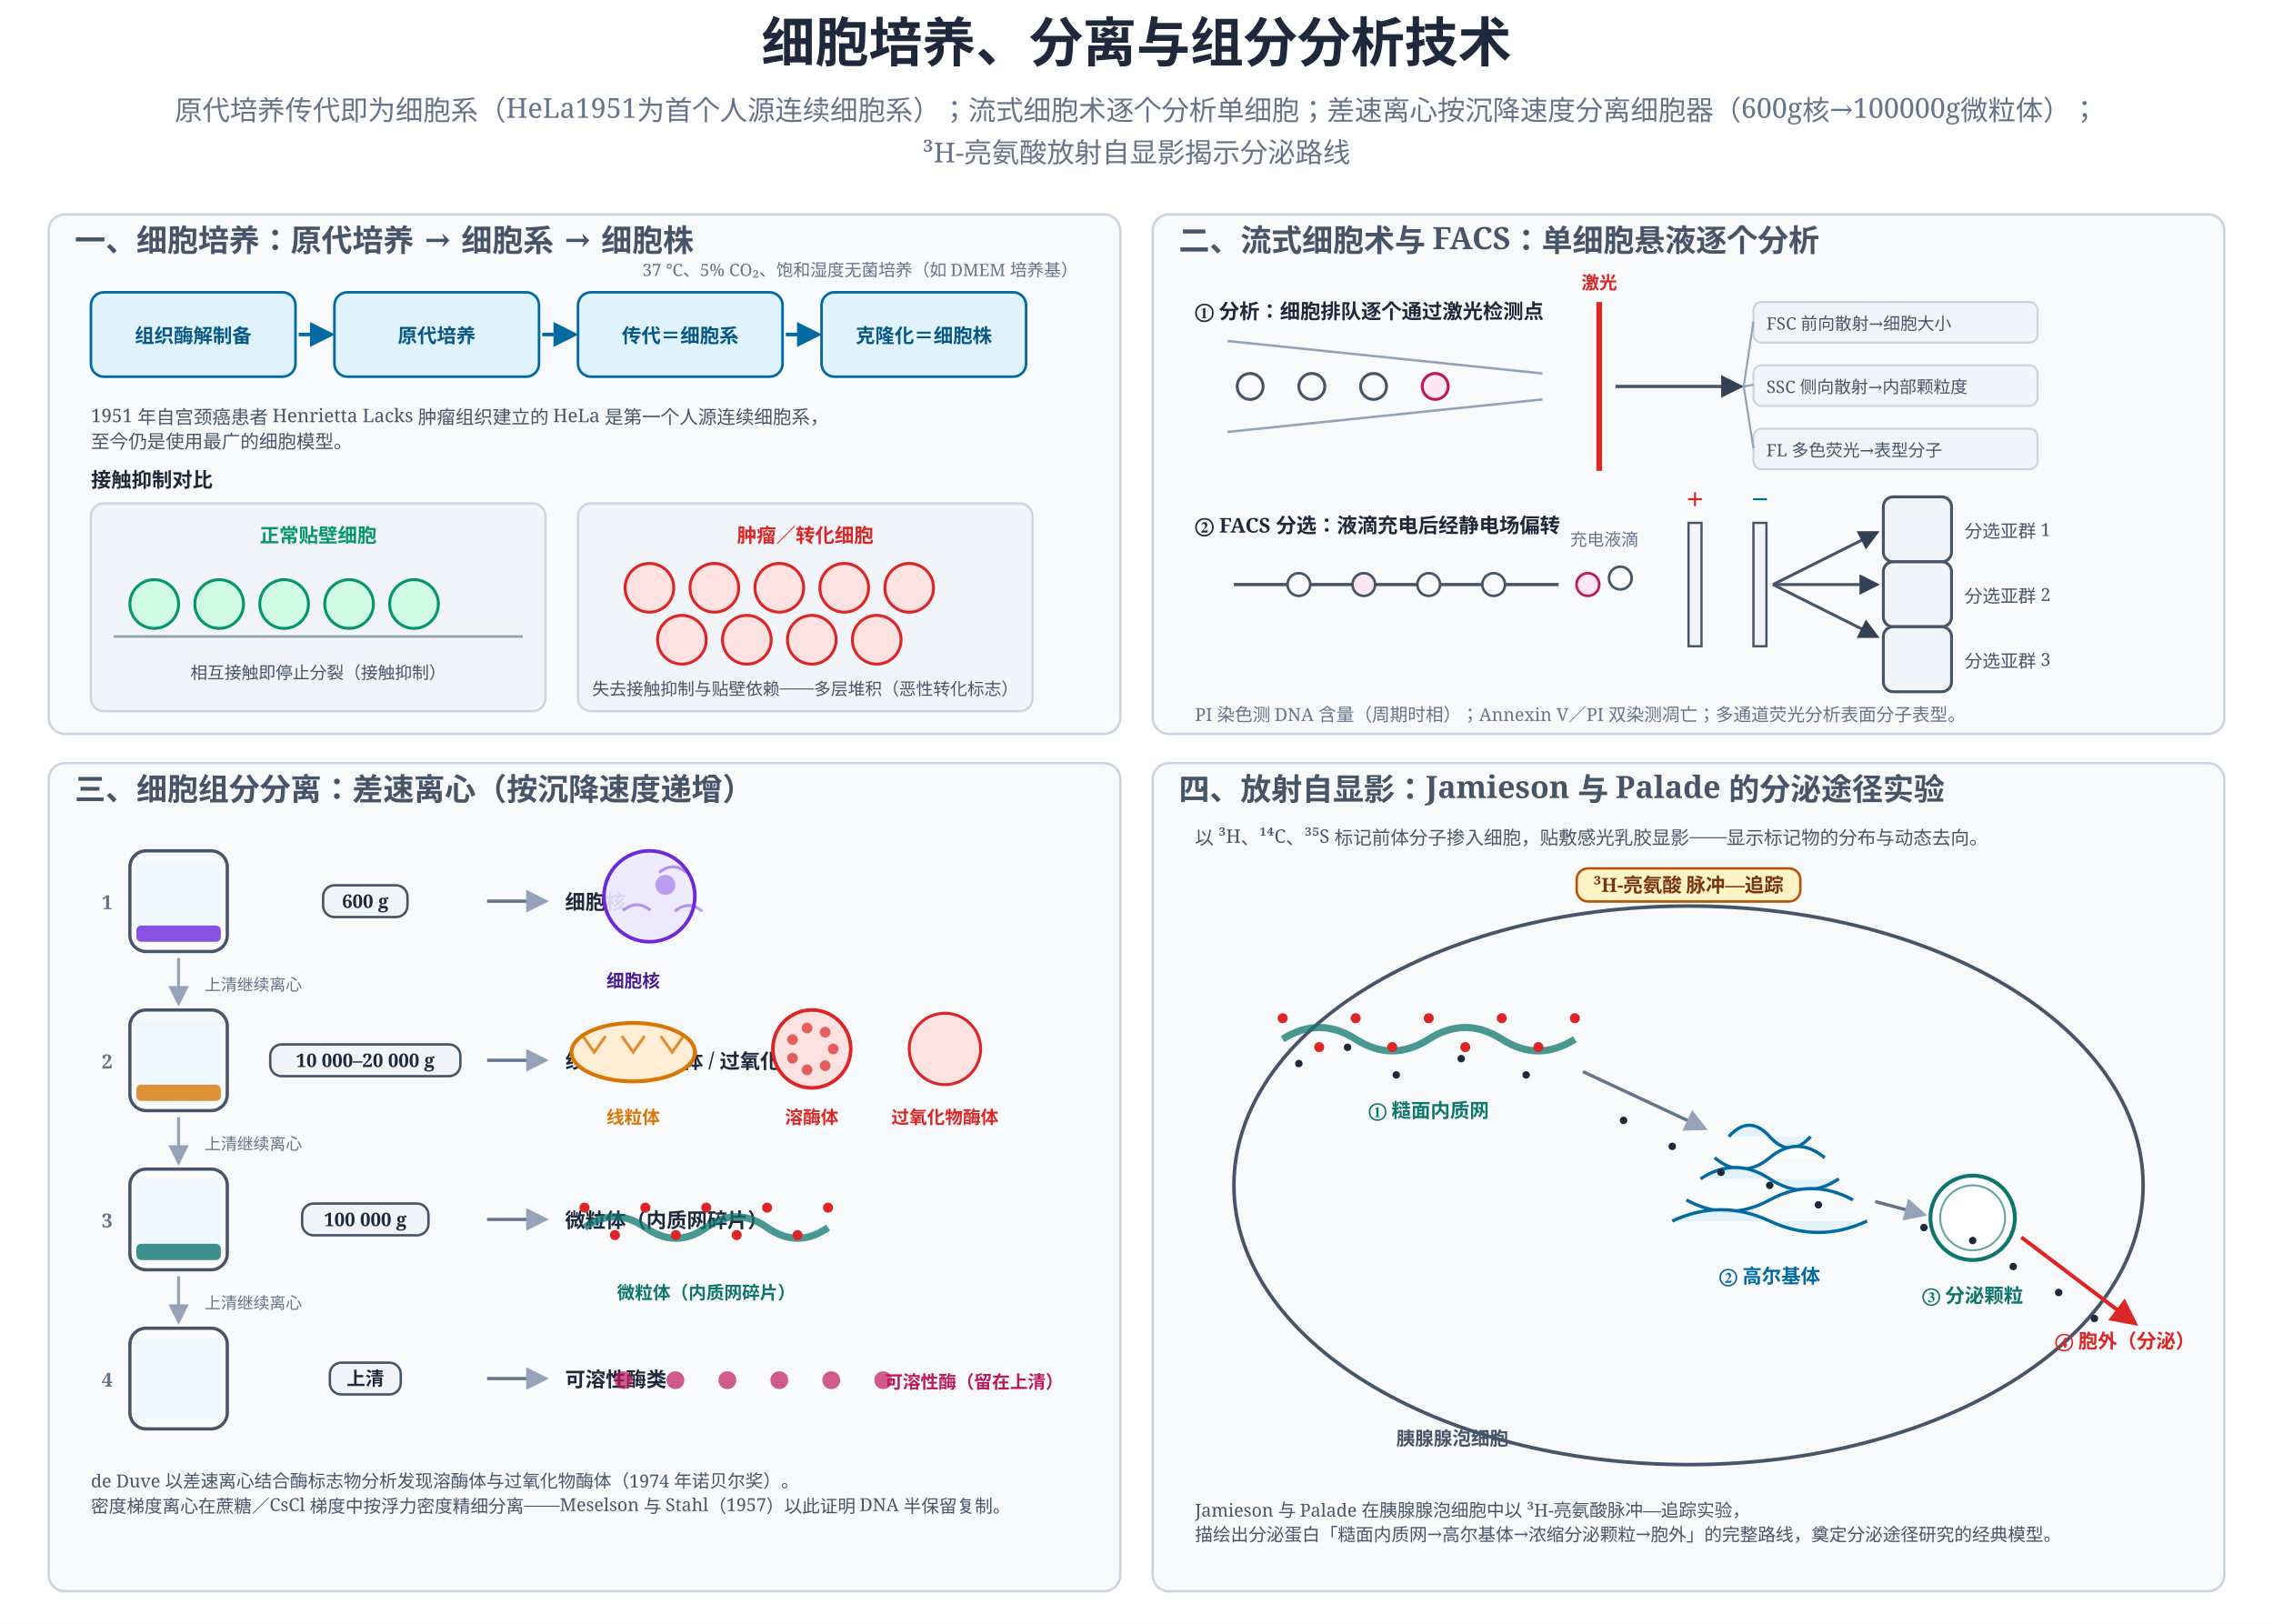
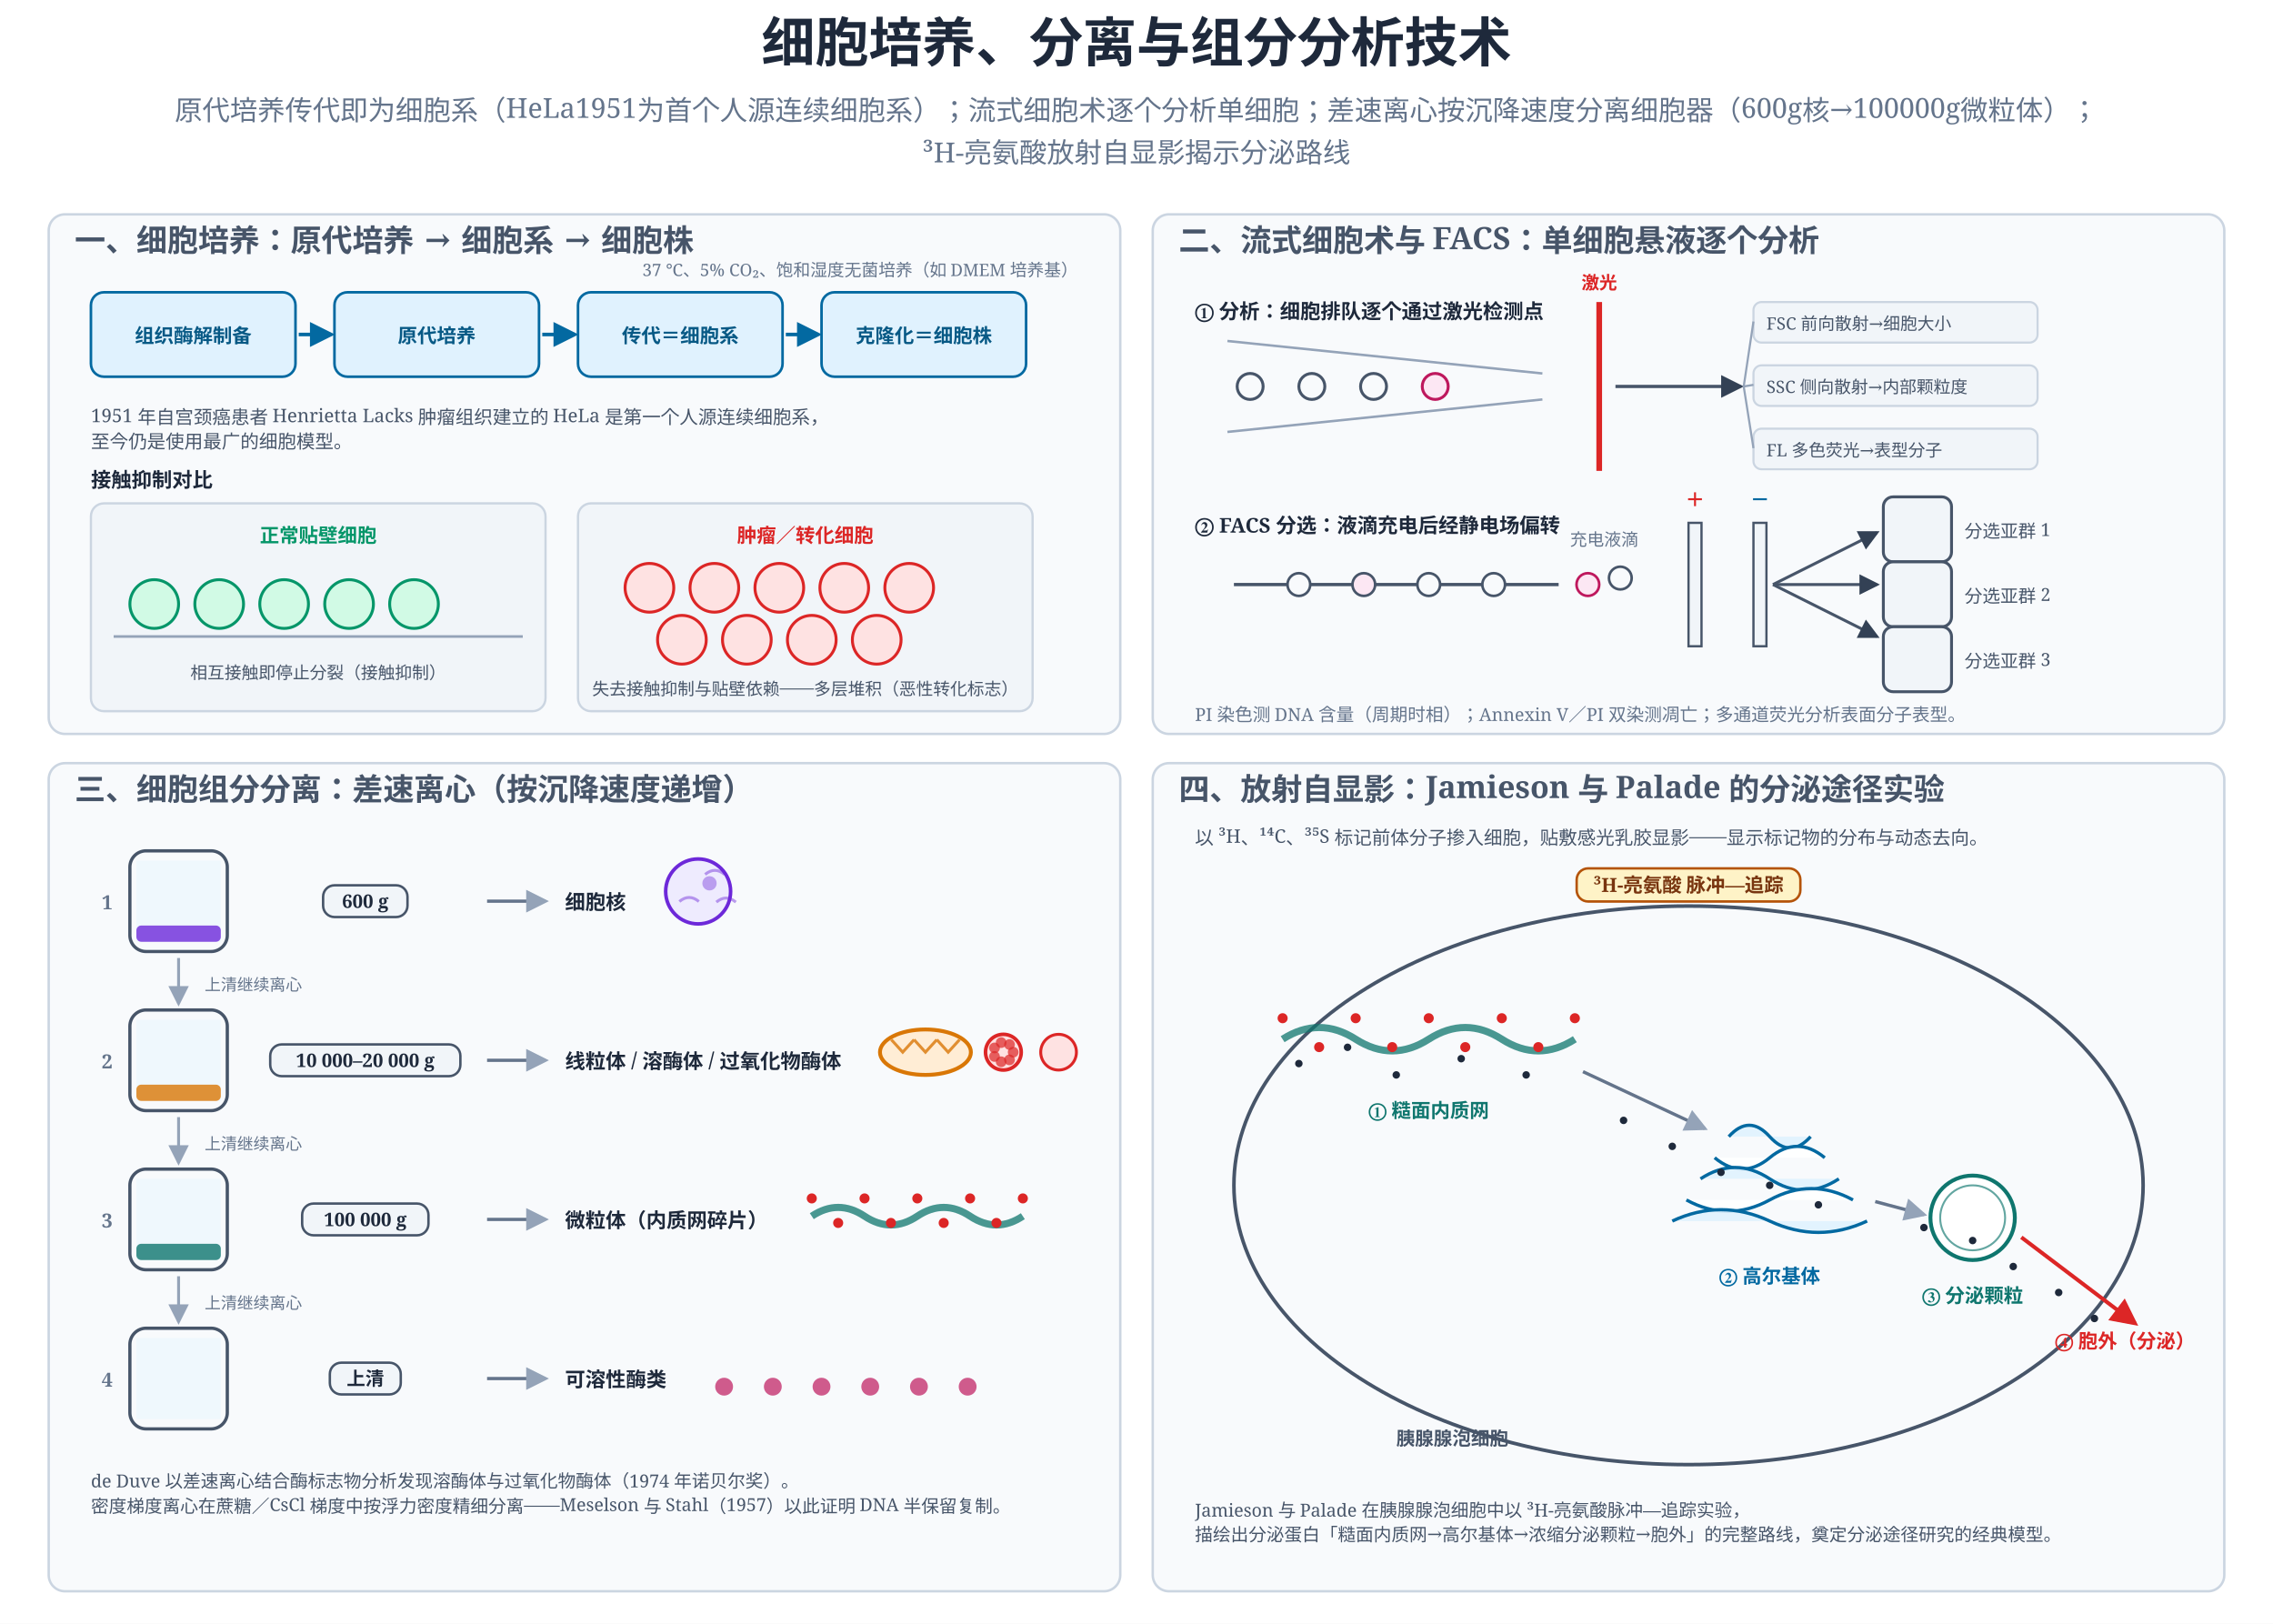
<svg xmlns="http://www.w3.org/2000/svg" width="1400" height="1000" viewBox="0 0 1400 1000" font-family="Noto Serif SC, LXGW WenKai, Songti SC, serif">
  <defs>
    <marker id="arr-ink" viewBox="0 0 10 10" refX="8.5" refY="5" markerWidth="7" markerHeight="7" orient="auto-start-reverse">
      <path d="M0,0 L10,5 L0,10 z" fill="#334155" />
    </marker>
    <marker id="arr-dna" viewBox="0 0 10 10" refX="8.5" refY="5" markerWidth="7" markerHeight="7" orient="auto-start-reverse">
      <path d="M0,0 L10,5 L0,10 z" fill="#0f766e" />
    </marker>
    <marker id="arr-rna" viewBox="0 0 10 10" refX="8.5" refY="5" markerWidth="7" markerHeight="7" orient="auto-start-reverse">
      <path d="M0,0 L10,5 L0,10 z" fill="#b45309" />
    </marker>
    <marker id="arr-pro" viewBox="0 0 10 10" refX="8.5" refY="5" markerWidth="7" markerHeight="7" orient="auto-start-reverse">
      <path d="M0,0 L10,5 L0,10 z" fill="#6d28d9" />
    </marker>
    <marker id="arr-enz" viewBox="0 0 10 10" refX="8.5" refY="5" markerWidth="7" markerHeight="7" orient="auto-start-reverse">
      <path d="M0,0 L10,5 L0,10 z" fill="#be185d" />
    </marker>
    <marker id="arr-acc" viewBox="0 0 10 10" refX="8.5" refY="5" markerWidth="7" markerHeight="7" orient="auto-start-reverse">
      <path d="M0,0 L10,5 L0,10 z" fill="#0369a1" />
    </marker>
    <marker id="arr-ok" viewBox="0 0 10 10" refX="8.5" refY="5" markerWidth="7" markerHeight="7" orient="auto-start-reverse">
      <path d="M0,0 L10,5 L0,10 z" fill="#059669" />
    </marker>
    <marker id="arr-warn" viewBox="0 0 10 10" refX="8.5" refY="5" markerWidth="7" markerHeight="7" orient="auto-start-reverse">
      <path d="M0,0 L10,5 L0,10 z" fill="#b45309" />
    </marker>
    <marker id="arr-bad" viewBox="0 0 10 10" refX="8.5" refY="5" markerWidth="7" markerHeight="7" orient="auto-start-reverse">
      <path d="M0,0 L10,5 L0,10 z" fill="#dc2626" />
    </marker>
    <marker id="arr-mute" viewBox="0 0 10 10" refX="8.5" refY="5" markerWidth="7" markerHeight="7" orient="auto-start-reverse">
      <path d="M0,0 L10,5 L0,10 z" fill="#94a3b8" />
    </marker>
  </defs>
  <rect x="0" y="0" width="1400" height="1000" fill="#ffffff" />
  <text x="700" y="38" text-anchor="middle" font-size="33" font-weight="700" fill="#1e293b">细胞培养、分离与组分分析技术</text>
  <text x="700" y="74" text-anchor="middle" font-size="17" fill="#64748b">原代培养传代即为细胞系（HeLa1951为首个人源连续细胞系）；流式细胞术逐个分析单细胞；差速离心按沉降速度分离细胞器（600g核→100000g微粒体）；</text>
  <text x="700" y="100" text-anchor="middle" font-size="17" fill="#64748b">³H-亮氨酸放射自显影揭示分泌路线</text>
  <rect x="30" y="132" width="660" height="320" rx="10" fill="#f8fafc" stroke="#cbd5e1" stroke-width="1.5" />
  <text x="46" y="154.84" font-size="19" fill="#475569" font-weight="700">一、细胞培养：原代培养 → 细胞系 → 细胞株</text>
  <text x="664" y="170" font-size="10.5" fill="#64748b" text-anchor="end">37 ℃、5% CO₂、饱和湿度无菌培养（如 DMEM 培养基）</text>
  <rect x="56" y="180" width="126" height="52" rx="8" fill="#e0f2fe" stroke="#0369a1" stroke-width="1.6" />
  <text x="119" y="211" font-size="12" fill="#075985" text-anchor="middle" font-weight="700">组织酶解制备</text>
  <line x1="184" y1="206" x2="204" y2="206" stroke="#0369a1" stroke-width="2.2" marker-end="url(#arr-acc)" />
  <rect x="206" y="180" width="126" height="52" rx="8" fill="#e0f2fe" stroke="#0369a1" stroke-width="1.6" />
  <text x="269" y="211" font-size="12" fill="#075985" text-anchor="middle" font-weight="700">原代培养</text>
  <line x1="334" y1="206" x2="354" y2="206" stroke="#0369a1" stroke-width="2.2" marker-end="url(#arr-acc)" />
  <rect x="356" y="180" width="126" height="52" rx="8" fill="#e0f2fe" stroke="#0369a1" stroke-width="1.6" />
  <text x="419" y="211" font-size="12" fill="#075985" text-anchor="middle" font-weight="700">传代＝细胞系</text>
  <line x1="484" y1="206" x2="504" y2="206" stroke="#0369a1" stroke-width="2.2" marker-end="url(#arr-acc)" />
  <rect x="506" y="180" width="126" height="52" rx="8" fill="#e0f2fe" stroke="#0369a1" stroke-width="1.6" />
  <text x="569" y="211" font-size="12" fill="#075985" text-anchor="middle" font-weight="700">克隆化＝细胞株</text>
  <text x="56" y="260" font-size="11.5" fill="#475569">1951 年自宫颈癌患者 Henrietta Lacks 肿瘤组织建立的 HeLa 是第一个人源连续细胞系，</text>
  <text x="56" y="276" font-size="11.5" fill="#475569">至今仍是使用最广的细胞模型。</text>
  <text x="56" y="300" font-size="12.5" fill="#1e293b" font-weight="700">接触抑制对比</text>
  <rect x="56" y="310" width="280" height="128" rx="8" fill="#f1f5f9" stroke="#cbd5e1" stroke-width="1.4" />
  <text x="196" y="334" font-size="12" fill="#059669" text-anchor="middle" font-weight="700">正常贴壁细胞</text>
  <circle cx="95" cy="372" r="15" fill="#d1fae5" stroke="#059669" stroke-width="1.8" />
  <circle cx="135" cy="372" r="15" fill="#d1fae5" stroke="#059669" stroke-width="1.8" />
  <circle cx="175" cy="372" r="15" fill="#d1fae5" stroke="#059669" stroke-width="1.8" />
  <circle cx="215" cy="372" r="15" fill="#d1fae5" stroke="#059669" stroke-width="1.8" />
  <circle cx="255" cy="372" r="15" fill="#d1fae5" stroke="#059669" stroke-width="1.8" />
  <line x1="70" y1="392" x2="322" y2="392" stroke="#94a3b8" stroke-width="1.6" />
  <text x="196" y="418" font-size="10.5" fill="#475569" text-anchor="middle">相互接触即停止分裂（接触抑制）</text>
  <rect x="356" y="310" width="280" height="128" rx="8" fill="#f1f5f9" stroke="#cbd5e1" stroke-width="1.4" />
  <text x="496" y="334" font-size="12" fill="#dc2626" text-anchor="middle" font-weight="700">肿瘤／转化细胞</text>
  <circle cx="400" cy="362" r="15" fill="#fee2e2" stroke="#dc2626" stroke-width="1.8" />
  <circle cx="440" cy="362" r="15" fill="#fee2e2" stroke="#dc2626" stroke-width="1.8" />
  <circle cx="480" cy="362" r="15" fill="#fee2e2" stroke="#dc2626" stroke-width="1.8" />
  <circle cx="520" cy="362" r="15" fill="#fee2e2" stroke="#dc2626" stroke-width="1.8" />
  <circle cx="560" cy="362" r="15" fill="#fee2e2" stroke="#dc2626" stroke-width="1.8" />
  <circle cx="420" cy="394" r="15" fill="#fee2e2" stroke="#dc2626" stroke-width="1.8" />
  <circle cx="460" cy="394" r="15" fill="#fee2e2" stroke="#dc2626" stroke-width="1.8" />
  <circle cx="500" cy="394" r="15" fill="#fee2e2" stroke="#dc2626" stroke-width="1.8" />
  <circle cx="540" cy="394" r="15" fill="#fee2e2" stroke="#dc2626" stroke-width="1.8" />
  <text x="496" y="428" font-size="10.5" fill="#475569" text-anchor="middle">失去接触抑制与贴壁依赖——多层堆积（恶性转化标志）</text>
  <rect x="710" y="132" width="660" height="320" rx="10" fill="#f8fafc" stroke="#cbd5e1" stroke-width="1.5" />
  <text x="726" y="154.84" font-size="19" fill="#475569" font-weight="700">二、流式细胞术与 FACS：单细胞悬液逐个分析</text>
  <text x="736" y="196" font-size="12.5" fill="#1e293b" font-weight="700">① 分析：细胞排队逐个通过激光检测点</text>
  <circle cx="770" cy="238" r="8" fill="#f8fafc" stroke="#475569" stroke-width="1.8" />
  <circle cx="808" cy="238" r="8" fill="#f8fafc" stroke="#475569" stroke-width="1.8" />
  <circle cx="846" cy="238" r="8" fill="#f8fafc" stroke="#475569" stroke-width="1.8" />
  <circle cx="884" cy="238" r="8" fill="#fce7f3" stroke="#be185d" stroke-width="1.8" />
  <line x1="756" y1="210" x2="950" y2="230" stroke="#94a3b8" stroke-width="1.5" />
  <line x1="756" y1="266" x2="950" y2="246" stroke="#94a3b8" stroke-width="1.5" />
  <line x1="985" y1="186" x2="985" y2="290" stroke="#dc2626" stroke-width="3.5" />
  <text x="985" y="178" font-size="11" fill="#dc2626" text-anchor="middle" font-weight="600">激光</text>
  <line x1="995" y1="238" x2="1072" y2="238" stroke="#475569" stroke-width="2" marker-end="url(#arr-ink)" />
  <rect x="1080" y="186" width="175" height="25" rx="5" fill="#f1f5f9" stroke="#cbd5e1" stroke-width="1.3" />
  <text x="1088" y="203" font-size="10.5" fill="#475569">FSC 前向散射→细胞大小</text>
  <line x1="1074" y1="238" x2="1080" y2="198" stroke="#94a3b8" stroke-width="1.3" />
  <rect x="1080" y="225" width="175" height="25" rx="5" fill="#f1f5f9" stroke="#cbd5e1" stroke-width="1.3" />
  <text x="1088" y="242" font-size="10.5" fill="#475569">SSC 侧向散射→内部颗粒度</text>
  <line x1="1074" y1="238" x2="1080" y2="237" stroke="#94a3b8" stroke-width="1.3" />
  <rect x="1080" y="264" width="175" height="25" rx="5" fill="#f1f5f9" stroke="#cbd5e1" stroke-width="1.3" />
  <text x="1088" y="281" font-size="10.5" fill="#475569">FL 多色荧光→表型分子</text>
  <line x1="1074" y1="238" x2="1080" y2="276" stroke="#94a3b8" stroke-width="1.3" />
  <text x="736" y="328" font-size="12.5" fill="#1e293b" font-weight="700">② FACS 分选：液滴充电后经静电场偏转</text>
  <line x1="760" y1="360" x2="960" y2="360" stroke="#475569" stroke-width="2" />
  <circle cx="800" cy="360" r="7" fill="#f8fafc" stroke="#475569" stroke-width="1.6" />
  <circle cx="840" cy="360" r="7" fill="#fce7f3" stroke="#475569" stroke-width="1.6" />
  <circle cx="880" cy="360" r="7" fill="#f8fafc" stroke="#475569" stroke-width="1.6" />
  <circle cx="920" cy="360" r="7" fill="#f8fafc" stroke="#475569" stroke-width="1.6" />
  <circle cx="978" cy="360" r="7" fill="#fce7f3" stroke="#be185d" stroke-width="1.6" />
  <circle cx="998" cy="356" r="7" fill="#f8fafc" stroke="#475569" stroke-width="1.6" />
  <text x="988" y="336" font-size="10.5" fill="#64748b" text-anchor="middle">充电液滴</text>
  <rect x="1040" y="322" width="8" height="76" fill="#f1f5f9" stroke="#475569" stroke-width="1.4" />
  <rect x="1080" y="322" width="8" height="76" fill="#f1f5f9" stroke="#475569" stroke-width="1.4" />
  <text x="1044" y="312" font-size="12" fill="#dc2626" text-anchor="middle" font-weight="700">＋</text>
  <text x="1084" y="312" font-size="12" fill="#0369a1" text-anchor="middle" font-weight="700">－</text>
  <line x1="1092" y1="360" x2="1156" y2="328" stroke="#475569" stroke-width="1.8" marker-end="url(#arr-ink)" />
  <line x1="1092" y1="360" x2="1156" y2="360" stroke="#475569" stroke-width="1.8" marker-end="url(#arr-ink)" />
  <line x1="1092" y1="360" x2="1156" y2="392" stroke="#475569" stroke-width="1.8" marker-end="url(#arr-ink)" />
  <rect x="1160" y="306" width="42" height="40" rx="6" fill="#f1f5f9" stroke="#475569" stroke-width="1.8" />
  <text x="1210" y="331" font-size="11" fill="#475569">分选亚群 1</text>
  <rect x="1160" y="346" width="42" height="40" rx="6" fill="#f1f5f9" stroke="#475569" stroke-width="1.8" />
  <text x="1210" y="371" font-size="11" fill="#475569">分选亚群 2</text>
  <rect x="1160" y="386" width="42" height="40" rx="6" fill="#f1f5f9" stroke="#475569" stroke-width="1.8" />
  <text x="1210" y="411" font-size="11" fill="#475569">分选亚群 3</text>
  <text x="736" y="444" font-size="11" fill="#64748b">PI 染色测 DNA 含量（周期时相）；Annexin V／PI 双染测凋亡；多通道荧光分析表面分子表型。</text>
  <rect x="30" y="470" width="660" height="510" rx="10" fill="#f8fafc" stroke="#cbd5e1" stroke-width="1.5" />
  <text x="46" y="492.84" font-size="19" fill="#475569" font-weight="700">三、细胞组分分离：差速离心（按沉降速度递增）</text>
  <text x="66" y="560" font-size="12" fill="#64748b" text-anchor="middle" font-weight="700">1</text>
  <rect x="80" y="524" width="60" height="62" rx="10" fill="#f8fafc" stroke="#475569" stroke-width="2" />
  <rect x="84" y="530" width="52" height="50" fill="#e0f2fe" fill-opacity="0.35" />
  <rect x="84" y="570" width="52" height="10" rx="3" fill="#6d28d9" fill-opacity="0.8" />
  <rect x="199.009" y="545.225" width="51.981" height="19.55" rx="7" fill="#f1f5f9" stroke="#475569" stroke-width="1.5" />
  <text x="225" y="559.14" font-size="11.5" fill="#1e293b" text-anchor="middle" font-weight="600">600 g</text>
  <line x1="300" y1="555" x2="336" y2="555" stroke="#64748b" stroke-width="2" marker-end="url(#arr-mute)" />
  <text x="348" y="560" font-size="12.5" fill="#1e293b" font-weight="600">细胞核</text>
  <line x1="110" y1="590" x2="110" y2="618" stroke="#94a3b8" stroke-width="1.8" marker-end="url(#arr-mute)" />
  <text x="126" y="610" font-size="10" fill="#64748b">上清继续离心</text>
  <text x="66" y="658" font-size="12" fill="#64748b" text-anchor="middle" font-weight="700">2</text>
  <rect x="80" y="622" width="60" height="62" rx="10" fill="#f8fafc" stroke="#475569" stroke-width="2" />
  <rect x="84" y="628" width="52" height="50" fill="#e0f2fe" fill-opacity="0.35" />
  <rect x="84" y="668" width="52" height="10" rx="3" fill="#d97706" fill-opacity="0.8" />
  <rect x="166.435" y="643.225" width="117.129" height="19.55" rx="7" fill="#f1f5f9" stroke="#475569" stroke-width="1.5" />
  <text x="225" y="657.14" font-size="11.5" fill="#1e293b" text-anchor="middle" font-weight="600">10 000–20 000 g</text>
  <line x1="300" y1="653" x2="336" y2="653" stroke="#64748b" stroke-width="2" marker-end="url(#arr-mute)" />
  <text x="348" y="658" font-size="12.5" fill="#1e293b" font-weight="600">线粒体 / 溶酶体 / 过氧化物酶体</text>
  <line x1="110" y1="688" x2="110" y2="716" stroke="#94a3b8" stroke-width="1.8" marker-end="url(#arr-mute)" />
  <text x="126" y="708" font-size="10" fill="#64748b">上清继续离心</text>
  <text x="66" y="756" font-size="12" fill="#64748b" text-anchor="middle" font-weight="700">3</text>
  <rect x="80" y="720" width="60" height="62" rx="10" fill="#f8fafc" stroke="#475569" stroke-width="2" />
  <rect x="84" y="726" width="52" height="50" fill="#e0f2fe" fill-opacity="0.35" />
  <rect x="84" y="766" width="52" height="10" rx="3" fill="#0f766e" fill-opacity="0.8" />
  <rect x="186.098" y="741.225" width="77.804" height="19.55" rx="7" fill="#f1f5f9" stroke="#475569" stroke-width="1.5" />
  <text x="225" y="755.14" font-size="11.5" fill="#1e293b" text-anchor="middle" font-weight="600">100 000 g</text>
  <line x1="300" y1="751" x2="336" y2="751" stroke="#64748b" stroke-width="2" marker-end="url(#arr-mute)" />
  <text x="348" y="756" font-size="12.5" fill="#1e293b" font-weight="600">微粒体（内质网碎片）</text>
  <line x1="110" y1="786" x2="110" y2="814" stroke="#94a3b8" stroke-width="1.8" marker-end="url(#arr-mute)" />
  <text x="126" y="806" font-size="10" fill="#64748b">上清继续离心</text>
  <text x="66" y="854" font-size="12" fill="#64748b" text-anchor="middle" font-weight="700">4</text>
  <rect x="80" y="818" width="60" height="62" rx="10" fill="#f8fafc" stroke="#475569" stroke-width="2" />
  <rect x="84" y="824" width="52" height="50" fill="#e0f2fe" fill-opacity="0.35" />
  <rect x="203.155" y="839.225" width="43.69" height="19.55" rx="7" fill="#f1f5f9" stroke="#475569" stroke-width="1.5" />
  <text x="225" y="853.14" font-size="11.5" fill="#1e293b" text-anchor="middle" font-weight="600">上清</text>
  <line x1="300" y1="849" x2="336" y2="849" stroke="#64748b" stroke-width="2" marker-end="url(#arr-mute)" />
  <text x="348" y="854" font-size="12.5" fill="#1e293b" font-weight="600">可溶性酶类</text>
-   <circle cx="400" cy="552" r="28" fill="#ede9fe" fill-opacity="0.9" stroke="#6d28d9" stroke-width="2.2" />
-   <circle cx="409.8" cy="545" r="6.16" fill="#6d28d9" fill-opacity="0.4" />
-   <path d="M 383.823,560.695 q 8.4,-7 16.8,0" fill="none" opacity="0.45" stroke="#6d28d9" stroke-width="1.8" />
-   <path d="M 415.702,561.216 q 8.4,-7 16.8,0" fill="none" opacity="0.45" stroke="#6d28d9" stroke-width="1.8" />
-   <path d="M 406.024,537.345 q 8.4,-7 16.8,0" fill="none" opacity="0.45" stroke="#6d28d9" stroke-width="1.8" />
-   <ellipse cx="390" cy="648" rx="38" ry="18" fill="#ffedd5" stroke="#d97706" stroke-width="2.4" />
-   <path d="M 359,638.1 L 366,648 L 373,638.1 M 383,638.1 L 390,648 L 397,638.1 M 407,638.1 L 414,648 L 421,638.1 " fill="none" opacity="0.8" stroke="#d97706" stroke-width="1.8" />
-   <circle cx="500" cy="646" r="24" fill="#fee2e2" stroke="#dc2626" stroke-width="2.2" />
-   <circle cx="513.2" cy="646" r="3.3" fill="#dc2626" fill-opacity="0.7" />
-   <circle cx="508.23" cy="656.32" r="3.3" fill="#dc2626" fill-opacity="0.7" />
-   <circle cx="497.063" cy="658.869" r="3.3" fill="#dc2626" fill-opacity="0.7" />
-   <circle cx="488.107" cy="651.727" r="3.3" fill="#dc2626" fill-opacity="0.7" />
-   <circle cx="488.107" cy="640.273" r="3.3" fill="#dc2626" fill-opacity="0.7" />
-   <circle cx="497.063" cy="633.131" r="3.3" fill="#dc2626" fill-opacity="0.7" />
-   <circle cx="508.23" cy="635.68" r="3.3" fill="#dc2626" fill-opacity="0.7" />
-   <circle cx="582" cy="646" r="22" fill="#fee2e2" stroke="#dc2626" stroke-width="1.8" />
-   <text x="390" y="608" font-size="11" fill="#4c1d95" text-anchor="middle" font-weight="600">细胞核</text>
-   <text x="390" y="692" font-size="11" fill="#d97706" text-anchor="middle" font-weight="600">线粒体</text>
-   <text x="500" y="692" font-size="11" fill="#dc2626" text-anchor="middle" font-weight="600">溶酶体</text>
-   <text x="582" y="692" font-size="11" fill="#dc2626" text-anchor="middle" font-weight="600">过氧化物酶体</text>
-   <path d="M 360,756 q 18.75,-13.2 37.5,0 q 18.75,13.2 37.5,0 q 18.75,-13.2 37.5,0 q 18.75,13.2 37.5,0" fill="none" opacity="0.75" stroke="#0f766e" stroke-width="4.4" />
-   <circle cx="360" cy="743.74" r="3.1" fill="#dc2626" />
-   <circle cx="378.75" cy="760.64" r="3.1" fill="#dc2626" />
-   <circle cx="397.5" cy="743.74" r="3.1" fill="#dc2626" />
-   <circle cx="416.25" cy="760.64" r="3.1" fill="#dc2626" />
-   <circle cx="435" cy="743.74" r="3.1" fill="#dc2626" />
-   <circle cx="453.75" cy="760.64" r="3.1" fill="#dc2626" />
-   <circle cx="472.5" cy="743.74" r="3.1" fill="#dc2626" />
-   <circle cx="491.25" cy="760.64" r="3.1" fill="#dc2626" />
-   <circle cx="510" cy="743.74" r="3.1" fill="#dc2626" />
-   <text x="435" y="800" font-size="11" fill="#0f766e" text-anchor="middle" font-weight="600">微粒体（内质网碎片）</text>
-   <circle cx="384" cy="850" r="5.5" fill="#be185d" fill-opacity="0.7" />
-   <circle cx="416" cy="850" r="5.5" fill="#be185d" fill-opacity="0.7" />
-   <circle cx="448" cy="850" r="5.5" fill="#be185d" fill-opacity="0.7" />
-   <circle cx="480" cy="850" r="5.5" fill="#be185d" fill-opacity="0.7" />
-   <circle cx="512" cy="850" r="5.5" fill="#be185d" fill-opacity="0.7" />
-   <circle cx="544" cy="850" r="5.5" fill="#be185d" fill-opacity="0.7" />
-   <text x="600" y="855" font-size="11" fill="#be185d" text-anchor="middle" font-weight="600">可溶性酶（留在上清）</text>
+   <circle cx="430" cy="549" r="20" fill="#ede9fe" fill-opacity="0.9" stroke="#6d28d9" stroke-width="2.2" />
+   <circle cx="437" cy="544" r="4.4" fill="#6d28d9" fill-opacity="0.4" />
+   <path d="M 418.445,555.211 q 6,-5 12,0" fill="none" opacity="0.45" stroke="#6d28d9" stroke-width="1.8" />
+   <path d="M 441.216,555.583 q 6,-5 12,0" fill="none" opacity="0.45" stroke="#6d28d9" stroke-width="1.8" />
+   <path d="M 434.303,538.532 q 6,-5 12,0" fill="none" opacity="0.45" stroke="#6d28d9" stroke-width="1.8" />
+   <ellipse cx="570" cy="648" rx="28" ry="14" fill="#ffedd5" stroke="#d97706" stroke-width="2.4" />
+   <path d="M 549,640.3 L 556,648 L 563,640.3 M 563,640.3 L 570,648 L 577,640.3 M 577,640.3 L 584,648 L 591,640.3 " fill="none" opacity="0.8" stroke="#d97706" stroke-width="1.8" />
+   <circle cx="618" cy="648" r="11" fill="#fee2e2" stroke="#dc2626" stroke-width="2.2" />
+   <circle cx="624.05" cy="648" r="3.3" fill="#dc2626" fill-opacity="0.7" />
+   <circle cx="621.772" cy="652.73" r="3.3" fill="#dc2626" fill-opacity="0.7" />
+   <circle cx="616.654" cy="653.898" r="3.3" fill="#dc2626" fill-opacity="0.7" />
+   <circle cx="612.549" cy="650.625" r="3.3" fill="#dc2626" fill-opacity="0.7" />
+   <circle cx="612.549" cy="645.375" r="3.3" fill="#dc2626" fill-opacity="0.7" />
+   <circle cx="616.654" cy="642.102" r="3.3" fill="#dc2626" fill-opacity="0.7" />
+   <circle cx="621.772" cy="643.27" r="3.3" fill="#dc2626" fill-opacity="0.7" />
+   <circle cx="652" cy="648" r="11" fill="#fee2e2" stroke="#dc2626" stroke-width="1.8" />
+   <path d="M 500,749 q 16.25,-10.8 32.5,0 q 16.25,10.8 32.5,0 q 16.25,-10.8 32.5,0 q 16.25,10.8 32.5,0" fill="none" opacity="0.75" stroke="#0f766e" stroke-width="4.4" />
+   <circle cx="500" cy="738.06" r="3.1" fill="#dc2626" />
+   <circle cx="516.25" cy="753.16" r="3.1" fill="#dc2626" />
+   <circle cx="532.5" cy="738.06" r="3.1" fill="#dc2626" />
+   <circle cx="548.75" cy="753.16" r="3.1" fill="#dc2626" />
+   <circle cx="565" cy="738.06" r="3.1" fill="#dc2626" />
+   <circle cx="581.25" cy="753.16" r="3.1" fill="#dc2626" />
+   <circle cx="597.5" cy="738.06" r="3.1" fill="#dc2626" />
+   <circle cx="613.75" cy="753.16" r="3.1" fill="#dc2626" />
+   <circle cx="630" cy="738.06" r="3.1" fill="#dc2626" />
+   <circle cx="446" cy="854" r="5.5" fill="#be185d" fill-opacity="0.7" />
+   <circle cx="476" cy="854" r="5.5" fill="#be185d" fill-opacity="0.7" />
+   <circle cx="506" cy="854" r="5.5" fill="#be185d" fill-opacity="0.7" />
+   <circle cx="536" cy="854" r="5.5" fill="#be185d" fill-opacity="0.7" />
+   <circle cx="566" cy="854" r="5.5" fill="#be185d" fill-opacity="0.7" />
+   <circle cx="596" cy="854" r="5.5" fill="#be185d" fill-opacity="0.7" />
  <text x="56" y="916" font-size="11" fill="#475569">de Duve 以差速离心结合酶标志物分析发现溶酶体与过氧化物酶体（1974 年诺贝尔奖）。</text>
  <text x="56" y="931.5" font-size="11" fill="#475569">密度梯度离心在蔗糖／CsCl 梯度中按浮力密度精细分离——Meselson 与 Stahl（1957）以此证明 DNA 半保留复制。</text>
  <rect x="710" y="470" width="660" height="510" rx="10" fill="#f8fafc" stroke="#cbd5e1" stroke-width="1.5" />
  <text x="726" y="492.84" font-size="19" fill="#475569" font-weight="700">四、放射自显影：Jamieson 与 Palade 的分泌途径实验</text>
  <text x="736" y="520" font-size="11.5" fill="#475569">以 ³H、¹⁴C、³⁵S 标记前体分子掺入细胞，贴敷感光乳胶显影——显示标记物的分布与动态去向。</text>
  <rect x="971.105" y="534.8" width="137.791" height="20.4" rx="7" fill="#fef3c7" stroke="#b45309" stroke-width="1.5" />
  <text x="1040" y="549.32" font-size="12" fill="#78350f" text-anchor="middle" font-weight="700">³H-亮氨酸 脉冲—追踪</text>
  <ellipse cx="1040" cy="730" rx="280" ry="172" fill="#f8fafc" stroke="#475569" stroke-width="2.2" />
  <path d="M 790,640 q 22.5,-14.4 45,0 q 22.5,14.4 45,0 q 22.5,-14.4 45,0 q 22.5,14.4 45,0" fill="none" opacity="0.75" stroke="#0f766e" stroke-width="4.4" />
  <circle cx="790" cy="627.08" r="3.1" fill="#dc2626" />
  <circle cx="812.5" cy="644.88" r="3.1" fill="#dc2626" />
  <circle cx="835" cy="627.08" r="3.1" fill="#dc2626" />
  <circle cx="857.5" cy="644.88" r="3.1" fill="#dc2626" />
  <circle cx="880" cy="627.08" r="3.1" fill="#dc2626" />
  <circle cx="902.5" cy="644.88" r="3.1" fill="#dc2626" />
  <circle cx="925" cy="627.08" r="3.1" fill="#dc2626" />
  <circle cx="947.5" cy="644.88" r="3.1" fill="#dc2626" />
  <circle cx="970" cy="627.08" r="3.1" fill="#dc2626" />
  <text x="880" y="688" font-size="12" fill="#0f766e" text-anchor="middle" font-weight="700">① 糙面内质网</text>
  <line x1="975" y1="660" x2="1050" y2="695" stroke="#64748b" stroke-width="2" marker-end="url(#arr-mute)" />
  <path d="M 1064.8,700 q 12.6,-14 25.2,0 q 12.6,14 25.2,0" fill="#e0f2fe" fill-opacity="0.9" stroke="#0369a1" stroke-width="2" />
  <path d="M 1056.1,713 q 16.95,14 33.9,0 q 16.95,-14 33.9,0" fill="#ffffff" fill-opacity="0.9" stroke="#0369a1" stroke-width="2" />
  <path d="M 1047.4,726 q 21.3,-14 42.6,0 q 21.3,14 42.6,0" fill="#e0f2fe" fill-opacity="0.9" stroke="#0369a1" stroke-width="2" />
  <path d="M 1038.7,739 q 25.65,14 51.3,0 q 25.65,-14 51.3,0" fill="#ffffff" fill-opacity="0.9" stroke="#0369a1" stroke-width="2" />
  <path d="M 1030,752 q 30,-14 60,0 q 30,14 60,0" fill="#e0f2fe" fill-opacity="0.9" stroke="#0369a1" stroke-width="2" />
  <text x="1090" y="790" font-size="12" fill="#0369a1" text-anchor="middle" font-weight="700">② 高尔基体</text>
  <line x1="1155" y1="740" x2="1185" y2="748" stroke="#64748b" stroke-width="2" marker-end="url(#arr-mute)" />
  <circle cx="1215" cy="750" r="26" fill="#ffffff" stroke="#0f766e" stroke-width="2.4" />
  <circle cx="1215" cy="750" r="20" fill="none" stroke="#0f766e" stroke-width="1.2" opacity="0.65" />
  <text x="1215" y="802" font-size="12" fill="#0f766e" text-anchor="middle" font-weight="700">③ 分泌颗粒</text>
  <line x1="1245" y1="762" x2="1315" y2="815" stroke="#dc2626" stroke-width="2.4" marker-end="url(#arr-bad)" />
  <text x="1352" y="830" font-size="12" fill="#dc2626" text-anchor="end" font-weight="700">④ 胞外（分泌）</text>
  <circle cx="800" cy="655" r="2.3" fill="#1e293b" />
  <circle cx="830" cy="645" r="2.3" fill="#1e293b" />
  <circle cx="860" cy="662" r="2.3" fill="#1e293b" />
  <circle cx="900" cy="652" r="2.3" fill="#1e293b" />
  <circle cx="940" cy="662" r="2.3" fill="#1e293b" />
  <circle cx="1000" cy="690" r="2.3" fill="#1e293b" />
  <circle cx="1030" cy="706" r="2.3" fill="#1e293b" />
  <circle cx="1060" cy="722" r="2.3" fill="#1e293b" />
  <circle cx="1090" cy="730" r="2.3" fill="#1e293b" />
  <circle cx="1120" cy="742" r="2.3" fill="#1e293b" />
  <circle cx="1185" cy="756" r="2.3" fill="#1e293b" />
  <circle cx="1215" cy="764" r="2.3" fill="#1e293b" />
  <circle cx="1240" cy="780" r="2.3" fill="#1e293b" />
  <circle cx="1268" cy="796" r="2.3" fill="#1e293b" />
  <circle cx="1290" cy="812" r="2.3" fill="#1e293b" />
  <text x="860" y="890" font-size="11.5" fill="#475569" font-weight="600">胰腺腺泡细胞</text>
  <text x="736" y="934" font-size="11" fill="#475569">Jamieson 与 Palade 在胰腺腺泡细胞中以 ³H-亮氨酸脉冲—追踪实验，</text>
  <text x="736" y="949" font-size="11" fill="#475569">描绘出分泌蛋白「糙面内质网→高尔基体→浓缩分泌颗粒→胞外」的完整路线，奠定分泌途径研究的经典模型。</text>
</svg>
